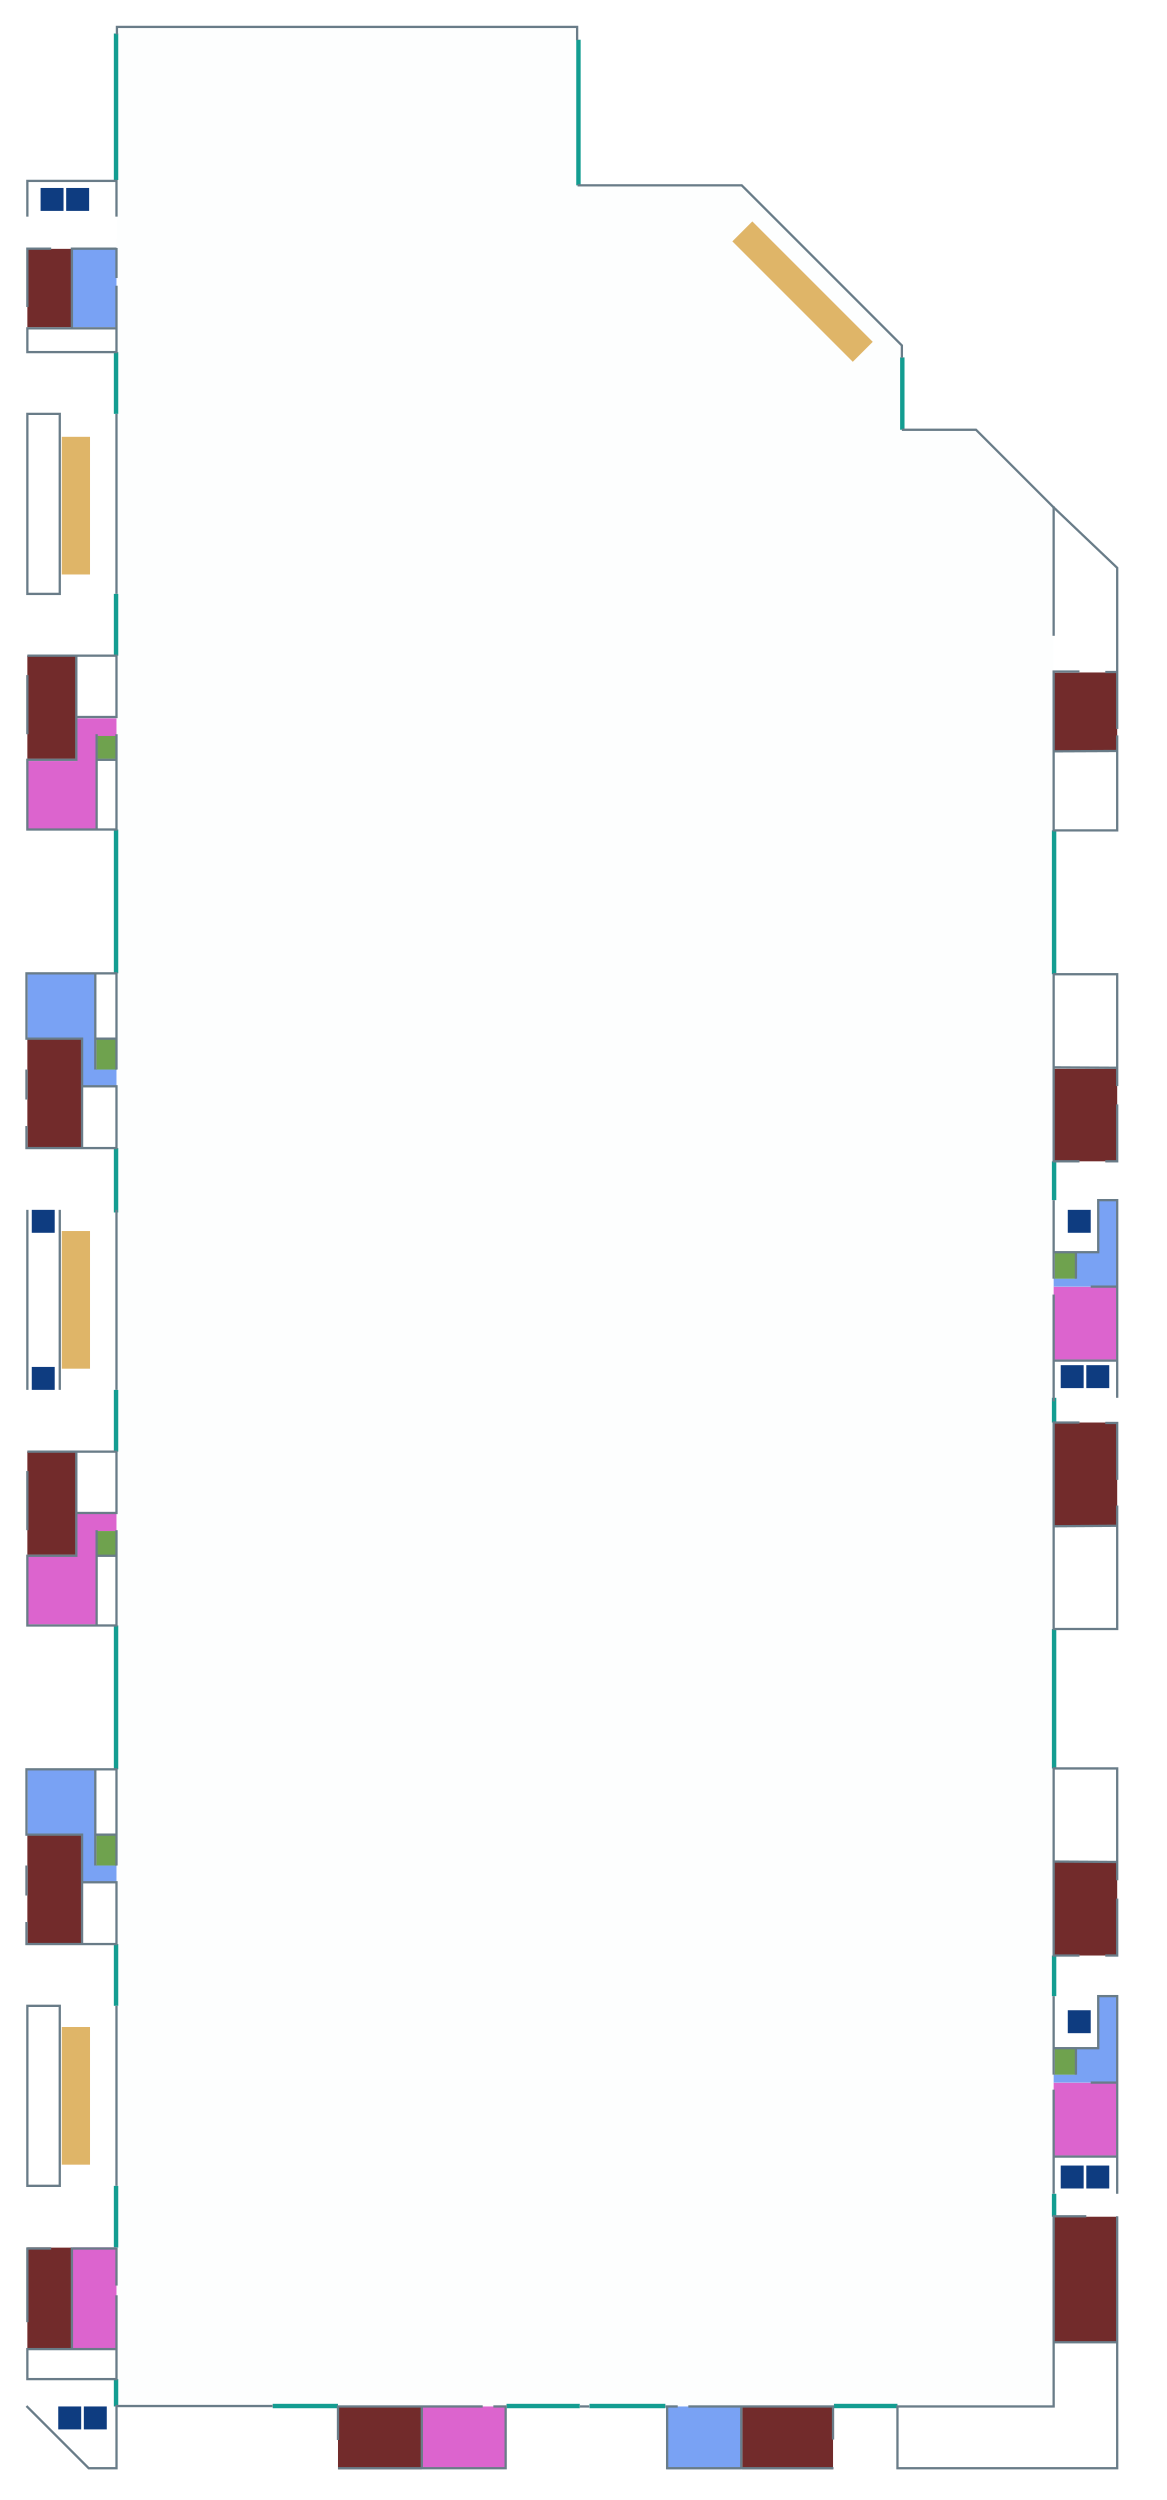
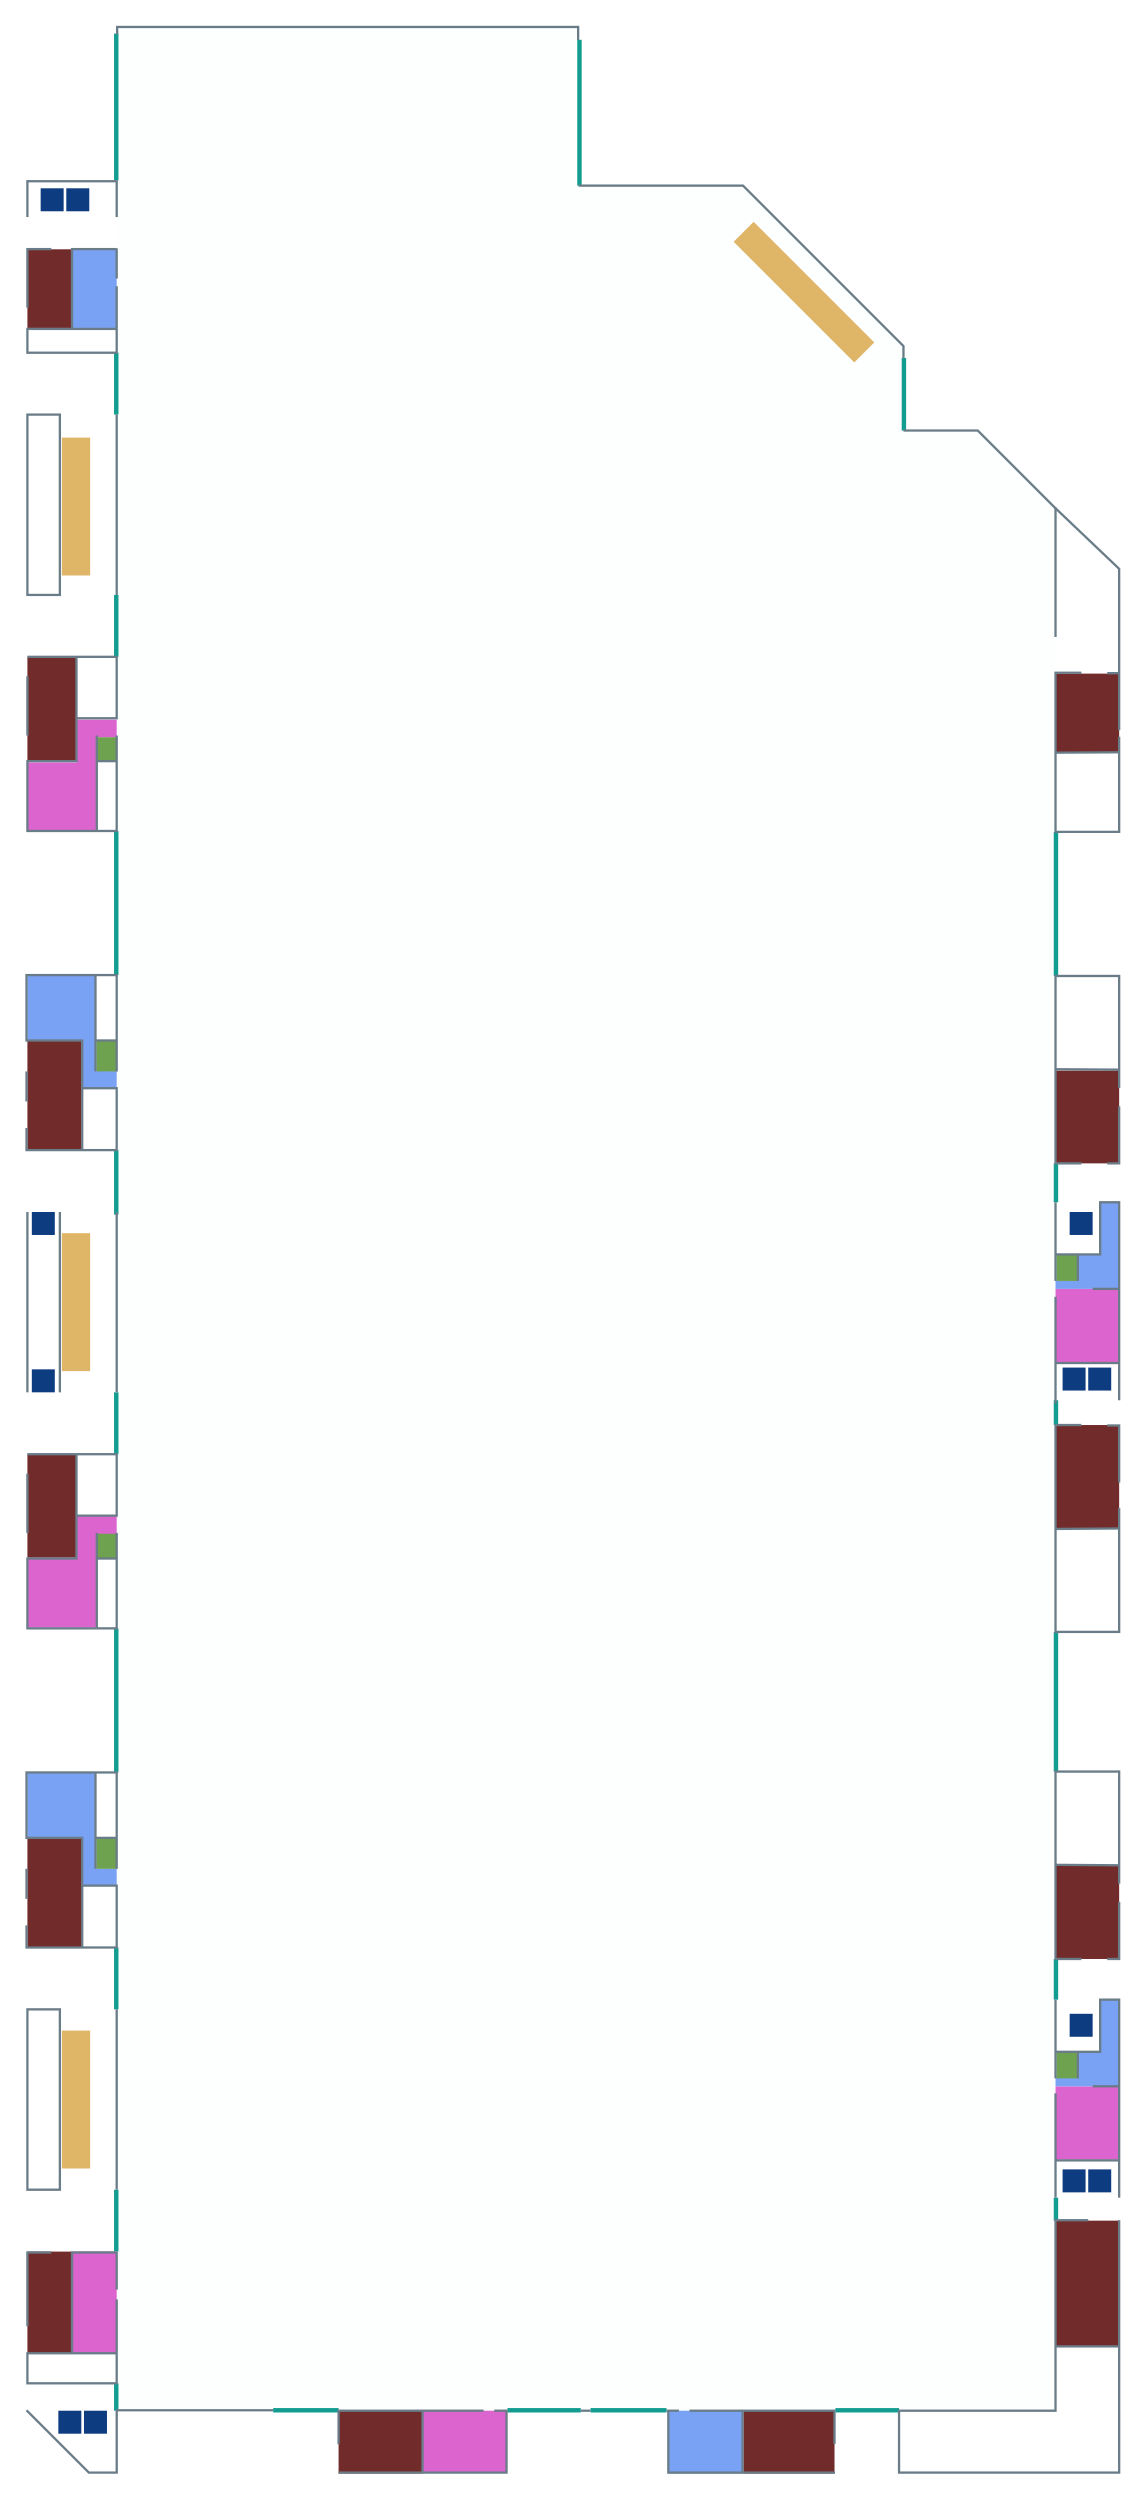
- <svg xmlns="http://www.w3.org/2000/svg" viewBox="4245 5225 1322 2833" width="1322" height="2833">
+ <svg xmlns="http://www.w3.org/2000/svg" viewBox="4245 5225 1296 2828" width="1296" height="2828">
  <style>path[id^="FLOOR"]{fill:#f8fafb}path[id^="WALL"],g[id^="WALL"] path{fill:none;stroke:#697c88;stroke-width:2.6}line[id*="DOOR"]{stroke:#139d91}</style>
  <g transform="matrix(1 0 0 1 0 0)">
    <g id="6.1">
      <path id="FLOOR__F3__H7.2" d="M4377.5 5255L4377.1 7952L5439 7952L5439 5801L5350.5 5712.5L5266.5 5712.5L5266.5 5616.5L5085 5435L4899 5435L4899 5255L4377.5 5255Z" fill="#CA0808" fill-opacity="0.2" />
      <g id="DOOR__F3__H7.2">
        <line id=" DOORS__F3__H7.2__01å·å‡ºå…¥å£_2" y1="-2.5" x2="166" y2="-2.5" transform="matrix(-4.37114e-08 -1 -1 4.37114e-08 4374 5429)" stroke="#00D0EB" stroke-width="5" />
        <line id=" DOORS__F3__H7.2__02å·å‡ºå…¥å£_2" y1="-2.5" x2="70" y2="-2.5" transform="matrix(-4.37114e-08 -1 -1 4.37114e-08 4374 5694)" stroke="#00D0EB" stroke-width="5" />
        <line id=" DOORS__F3__H7.2__03å·å‡ºå…¥å£_2" y1="-2.5" x2="70" y2="-2.5" transform="matrix(-4.37114e-08 -1 -1 4.37114e-08 4374 5968)" stroke="#00D0EB" stroke-width="5" />
        <line id=" DOORS__F3__H7.2__04å·å‡ºå…¥å£_2" y1="-2.5" x2="163" y2="-2.5" transform="matrix(-4.37114e-08 -1 -1 4.37114e-08 4374 6328)" stroke="#00D0EB" stroke-width="5" />
        <line id=" DOORS__F3__H7.2__05å·å‡ºå…¥å£_2" y1="-2.5" x2="73" y2="-2.5" transform="matrix(-4.37114e-08 -1 -1 4.37114e-08 4374 6599)" stroke="#00D0EB" stroke-width="5" />
        <line id=" DOORS__F3__H7.2__06å·å‡ºå…¥å£_2" y1="-2.5" x2="70" y2="-2.5" transform="matrix(-4.37114e-08 -1 -1 4.37114e-08 4374 6870)" stroke="#00D0EB" stroke-width="5" />
        <line id=" DOORS__F3__H7.2__07å·å‡ºå…¥å£_2" y1="-2.5" x2="163" y2="-2.5" transform="matrix(-4.37114e-08 -1 -1 4.37114e-08 4374 7230)" stroke="#00D0EB" stroke-width="5" />
        <line id=" DOORS__F3__H7.2__08å·å‡ºå…¥å£_2" y1="-2.5" x2="70" y2="-2.5" transform="matrix(-4.37114e-08 -1 -1 4.37114e-08 4374 7498)" stroke="#00D0EB" stroke-width="5" />
        <line id=" DOORS__F3__H7.2__09å·å‡ºå…¥å£_2" y1="-2.5" x2="70" y2="-2.5" transform="matrix(-4.37114e-08 -1 -1 4.37114e-08 4374 7772)" stroke="#00D0EB" stroke-width="5" />
        <line id=" DOORS__F3__H7.2__10å·å‡ºå…¥å£_2" y1="-2.5" x2="31" y2="-2.5" transform="matrix(-4.37114e-08 -1 -1 4.37114e-08 4374 7952)" stroke="#00D0EB" stroke-width="5" />
        <line id=" DOORS__F3__H7.2__11å·å‡ºå…¥å£_2" y1="-2.5" x2="74" y2="-2.5" transform="matrix(1 0 0 -1 4554 7949)" stroke="#00D0EB" stroke-width="5" />
        <line id=" DOORS__F3__H7.2__12å·å‡ºå…¥å£_2" y1="-2.5" x2="83" y2="-2.5" transform="matrix(1 0 0 -1 4819 7949)" stroke="#00D0EB" stroke-width="5" />
        <line id=" DOORS__F3__H7.2__13å·å‡ºå…¥å£_2" y1="-2.5" x2="86" y2="-2.5" transform="matrix(1 0 0 -1 4913 7949)" stroke="#00D0EB" stroke-width="5" />
        <line id=" DOORS__F3__H7.2__14å·å‡ºå…¥å£_2" y1="-2.5" x2="72" y2="-2.5" transform="matrix(1 -8.74228e-08 -8.74228e-08 -1 5190 7949)" stroke="#00D0EB" stroke-width="5" />
        <line id=" DOORS__F3__H7.2__15å·å‡ºå…¥å£_2" y1="-2.5" x2="26" y2="-2.5" transform="matrix(4.37114e-08 1 1 -4.37114e-08 5442 7711)" stroke="#00D0EB" stroke-width="5" />
        <line id=" DOORS__F3__H7.2__16å·å‡ºå…¥å£_2" y1="-2.5" x2="46" y2="-2.5" transform="matrix(4.37114e-08 1 1 -4.37114e-08 5442 7441)" stroke="#00D0EB" stroke-width="5" />
        <line id=" DOORS__F3__H7.2__17å·å‡ºå…¥å£_2" y1="-2.5" x2="158" y2="-2.5" transform="matrix(4.37114e-08 1 1 -4.37114e-08 5442 7071)" stroke="#00D0EB" stroke-width="5" />
        <line id=" DOORS__F3__H7.2__18å·å‡ºå…¥å£_2" y1="-2.5" x2="28" y2="-2.5" transform="matrix(4.37114e-08 1 1 -4.37114e-08 5442 6809)" stroke="#00D0EB" stroke-width="5" />
        <line id=" DOORS__F3__H7.2__19å·å‡ºå…¥å£_2" y1="-2.5" x2="44" y2="-2.5" transform="matrix(4.37114e-08 1 1 -4.37114e-08 5442 6541)" stroke="#00D0EB" stroke-width="5" />
        <line id=" DOORS__F3__H7.2__20å·å‡ºå…¥å£_2" y1="-2.5" x2="163" y2="-2.5" transform="matrix(4.37114e-08 1 1 -4.37114e-08 5442 6166)" stroke="#00D0EB" stroke-width="5" />
        <line id=" DOORS__F3__H7.2__21å·å‡ºå…¥å£_2" y1="-2.5" x2="82" y2="-2.5" transform="matrix(4.37114e-08 1 1 -4.37114e-08 5270 5630)" stroke="#00D0EB" stroke-width="5" />
        <line id=" DOORS__F3__H7.2__22å·å‡ºå…¥å£_2" y1="-2.5" x2="165" y2="-2.5" transform="matrix(4.37114e-08 1 1 -4.37114e-08 4903 5270)" stroke="#00D0EB" stroke-width="5" />
      </g>
      <g id="STAIRS__F3__H7.2">
        <rect id="STAIRS__F3__H7.2_13_2" width="142" height="72" transform="matrix(-4.37114e-08 -1 -1 4.37114e-08 5511 7879)" fill="#722B2B" />
        <rect id="STAIRS__F3__H7.2_12_2" width="71" height="103" transform="matrix(-4.37114e-08 -1 -1 4.37114e-08 5189 8023)" fill="#722B2B" />
        <rect id="STAIRS__F3__H7.2_11_2" width="71" height="95" transform="matrix(-4.37114e-08 -1 -1 4.37114e-08 4723 8023)" fill="#722B2B" />
        <rect id="STAIRS__F3__H7.2_10_2" width="115" height="50" transform="matrix(-4.37114e-08 -1 -1 4.37114e-08 4326 7887)" fill="#722B2B" />
        <rect id="STAIRS__F3__H7.2_09_2" width="124" height="62" transform="matrix(-4.37114e-08 -1 -1 4.37114e-08 4338 7428)" fill="#722B2B" />
        <rect id="STAIRS__F3__H7.2_08_2" width="117" height="55" transform="matrix(-4.37114e-08 -1 -1 4.37114e-08 4331 6987)" fill="#722B2B" />
        <rect id="STAIRS__F3__H7.2_07_2" width="124" height="61" transform="matrix(-4.37114e-08 -1 -1 4.37114e-08 4337 6526)" fill="#722B2B" />
        <rect id="STAIRS__F3__H7.2_06_2" width="117" height="55" transform="matrix(-4.37114e-08 -1 -1 4.37114e-08 4331 6085)" fill="#722B2B" />
        <rect id="STAIRS__F3__H7.2_05_2" width="106" height="72" transform="matrix(-4.37114e-08 -1 -1 4.37114e-08 5511 7441)" fill="#722B2B" />
        <rect id="STAIRS__F3__H7.2_04_2" width="117" height="72" transform="matrix(-4.37114e-08 -1 -1 4.37114e-08 5511 6954)" fill="#722B2B" />
        <rect id="STAIRS__F3__H7.2_03_2" width="105" height="72" transform="matrix(-4.37114e-08 -1 -1 4.37114e-08 5511 6541)" fill="#722B2B" />
        <rect id="STAIRS__F3__H7.2_02_2" width="89" height="72" transform="matrix(-4.37114e-08 -1 -1 4.37114e-08 5511 6076)" fill="#722B2B" />
        <rect id="STAIRS__F3__H7.2_01_2" width="89" height="50" transform="matrix(-4.37114e-08 -1 -1 4.37114e-08 4326 5596)" fill="#722B2B" />
      </g>
      <g id="WC_FEMALE__F3__H7.2">
        <rect id="WC_FEMALE__F3__H7.2_06_2" width="83" height="71" transform="matrix(-4.37114e-08 -1 -1 4.37114e-08 5510 6766)" fill="#DC64CE" />
        <rect id="WC_FEMALE__F3__H7.2_05_2" width="83" height="71" transform="matrix(-4.37114e-08 -1 -1 4.37114e-08 5510 7668)" fill="#DC64CE" />
        <rect id="WC_FEMALE__F3__H7.2_04_2" width="70" height="95" transform="matrix(-4.37114e-08 -1 -1 4.37114e-08 4818 8022)" fill="#DC64CE" />
        <rect id="WC_FEMALE__F3__H7.2_03_2" width="115" height="50" transform="matrix(-4.37114e-08 -1 -1 4.37114e-08 4377 7887)" fill="#DC64CE" />
        <path id="WC_FEMALE__F3__H7.2_02_2" d="M4332.05 6940L4377 6940L4377 6960.26L4353.77 6960.26L4353.77 7066L4276 7066L4276 6988.42L4332.05 6988.42L4332.05 6940Z" fill="#DC64CE" />
        <path id="WC_FEMALE__F3__H7.2_01_2" d="M4332.05 6039L4377 6039L4377 6059.26L4353.77 6059.26L4353.77 6165L4276 6165L4276 6087.42L4332.05 6087.42L4332.05 6039Z" fill="#DC64CE" />
      </g>
      <g id="WC_MALE__F3__H07.2">
        <path id="WC_MALE__F3__H7.2_06_2" d="M5510.5 6683L5439 6683L5439 6673.5L5464.5 6673.5L5464.5 6644L5490 6644L5490 6585L5510.5 6585L5510.5 6683Z" fill="#79A2F4" />
        <path id="WC_MALE__F3__H7.2_05_2" d="M5510.5 7585L5439 7585L5439 7575.5L5464.5 7575.5L5464.5 7546L5490 7546L5490 7487L5510.5 7487L5510.5 7585Z" fill="#79A2F4" />
        <rect id="WC_MALE__F3__H7.2_04_2" width="71" height="84" transform="matrix(-4.37114e-08 -1 -1 4.37114e-08 5085 8023)" fill="#79A2F4" />
        <path id="WC_MALE__F3__H7.2_03_2" d="M4338.5 7358C4351.17 7357.83 4376.6 7357.6 4377 7358L4377 7338.5L4353 7338.5L4353 7230L4276 7230L4276 7303.5L4338.5 7303.5L4338.5 7358Z" fill="#79A2F4" />
        <path id="WC_MALE__F3__H7.2_02_2" d="M4338.5 6456C4351.17 6455.83 4376.6 6455.6 4377 6456L4377 6436.5L4353 6436.5L4353 6328L4276 6328L4276 6401.5L4338.5 6401.5L4338.5 6456Z" fill="#79A2F4" />
        <rect id="WC_MALE__F3__H7.2_01_2" width="89" height="51" transform="matrix(-4.37114e-08 -1 -1 4.37114e-08 4377 5596)" fill="#79A2F4" />
      </g>
      <g id="WC_ACCESSIBLE__F3__H7.2">
        <rect id="WC_ACCESSIBLE__F3__H7.2_06_2" width="26" height="22" transform="matrix(-4.37114e-08 -1 -1 4.37114e-08 4377 6085)" fill="#6FA24E" />
        <rect id="WC_ACCESSIBLE__F3__H7.2_05_2" width="35" height="23" transform="matrix(-4.37114e-08 -1 -1 4.37114e-08 4377 6437)" fill="#6FA24E" />
        <rect id="WC_ACCESSIBLE__F3__H7.2_04_2" width="28" height="23" transform="matrix(-4.37114e-08 -1 -1 4.37114e-08 4377 6988)" fill="#6FA24E" />
        <rect id="WC_ACCESSIBLE__F3__H7.2_03_2" width="35" height="23" transform="matrix(-4.37114e-08 -1 -1 4.37114e-08 4377 7339)" fill="#6FA24E" />
        <rect id="WC_ACCESSIBLE__F3__H7.2_02_2" width="30" height="24" transform="matrix(-4.37114e-08 -1 -1 4.37114e-08 5464 7576)" fill="#6FA24E" />
        <rect id="WC_ACCESSIBLE__F3__H7.2_01_2" width="30" height="24" transform="matrix(-4.37114e-08 -1 -1 4.37114e-08 5464 6674)" fill="#6FA24E" />
      </g>
      <g id="ESCALATORS__F3__H7.2">
        <rect id="ESCALATORS__F3__H7.2_04_2" width="156" height="32" transform="matrix(-4.37114e-08 -1 -1 4.37114e-08 4347 5876)" fill="#DFB568" />
        <rect id="ESCALATORS__F3__H7.2_03_2" width="156" height="32" transform="matrix(-4.37114e-08 -1 -1 4.37114e-08 4347 6776)" fill="#DFB568" />
        <rect id="ESCALATORS__F3__H7.2_02_2" width="156" height="32" transform="matrix(-4.37114e-08 -1 -1 4.37114e-08 4347 7678)" fill="#DFB568" />
        <rect id="ESCALATORS__F3__H7.2_01_2" width="193" height="32" transform="matrix(-0.707107 -0.707107 -0.707107 0.707107 5234 5612.37)" fill="#DFB568" />
      </g>
      <g id="ELEVATORS__F3__H7.2">
        <g id="ELEVATORS__F3__H7.2_06_2">
          <path d="M4346 5464L4346 5438L4320 5438L4320 5464L4346 5464Z" fill="#0E3C80" />
          <path d="M4317 5464L4317 5438L4291 5438L4291 5464L4317 5464Z" fill="#0E3C80" />
        </g>
        <g id="ELEVATORS__F3__H7.2_05_2">
          <path d="M4366 7978L4366 7952L4340 7952L4340 7978L4366 7978Z" fill="#0E3C80" />
          <path d="M4337 7978L4337 7952L4311 7952L4311 7978L4337 7978Z" fill="#0E3C80" />
        </g>
        <g id="ELEVATORS__F3__H7.2_04_2">
          <path d="M5502 7705L5502 7679L5476 7679L5476 7705L5502 7705Z" fill="#0E3C80" />
          <path d="M5473 7705L5473 7679L5447 7679L5447 7705L5473 7705Z" fill="#0E3C80" />
        </g>
        <g id="ELEVATORS__F3__H7.2_03_2">
          <path d="M5502 6798L5502 6772L5476 6772L5476 6798L5502 6798Z" fill="#0E3C80" />
          <path d="M5473 6798L5473 6772L5447 6772L5447 6798L5473 6798Z" fill="#0E3C80" />
        </g>
        <path id="ELEVATORS__F3__H7.2_02_4" d="M5481 7529L5481 7503L5455 7503L5455 7529L5481 7529Z" fill="#0E3C80" />
        <path id="ELEVATORS__F3__H7.2_01_2" d="M5481 6622L5481 6596L5455 6596L5455 6622L5481 6622Z" fill="#0E3C80" />
        <path id="ELEVATORS__F3__H7.2_01_3" d="M4307 6622L4307 6596L4281 6596L4281 6622L4307 6622Z" fill="#0E3C80" />
        <path id="ELEVATORS__F3__H7.2_01_4" d="M4307 6800L4307 6774L4281 6774L4281 6800L4307 6800Z" fill="#0E3C80" />
      </g>
      <g id="WALLS__F3__H7.2">
        <path id="WALLS__F3__H7.2_32_3" d="M5439 7711L5439 7593" stroke="black" stroke-width="4" />
        <path id="WALLS__F3__H7.2_31_3" d="M5511 7376.5L5511 7441L5497.5 7441" stroke="black" stroke-width="4" />
        <path id="WALLS__F3__H7.2_30_3" d="M5511 6476.5L5511 6541L5497.5 6541" stroke="black" stroke-width="4" />
        <path id="WALLS__F3__H7.2_29_3" d="M5511 5986.5L5511 6051M5511 5986.5L5497.5 5986.5M5511 5986.5L5511 5868.5L5438.5 5799.5" stroke="black" stroke-width="4" />
        <path id="WALLS__F3__H7.2_28_3" d="M5511 6902L5511 6837.5L5497.5 6837.5" stroke="black" stroke-width="4" />
        <path id="WALLS__F3__H7.2_27_3" d="M5468.25 7441L5439 7441L5439 7334.5M5439 7334.5L5439 7229L5511 7229L5511 7335M5439 7334.5L5511 7335M5511 7355.75L5511 7335" stroke="black" stroke-width="4" />
        <path id="WALLS__F3__H7.2_26_3" d="M5468.25 6541L5439 6541L5439 6434.5M5439 6434.5L5439 6329L5511 6329L5511 6435M5439 6434.5L5511 6435M5511 6455.75L5511 6435" stroke="black" stroke-width="4" />
        <path id="WALLS__F3__H7.2_25_3" d="M5468.25 5986L5439 5986L5439 6076.42M5439 6076.42L5439 6166L5511 6166L5511 6076M5439 6076.42L5511 6076M5511 6058.38L5511 6076" stroke="black" stroke-width="4" />
        <path id="WALLS__F3__H7.2_24_3" d="M5468.25 6837L5439 6837L5439 6954.55M5439 6954.55L5439 7071L5511 7071L5511 6954M5439 6954.55L5511 6954M5511 6931.1L5511 6954" stroke="black" stroke-width="4" />
        <path id="WALLS__F3__H7.2_23_3" d="M5439 6813L5439 6692" stroke="black" stroke-width="4" />
        <path id="WALLS__F3__H7.2_22_3" d="M5439 5945.5L5439 5800L5351 5712L5267 5712" stroke="black" stroke-width="4" />
        <path id="WALLS__F3__H7.2_21_3" d="M5267 5630.5L5267 5616.5L5085.5 5435L4899.5 5435" stroke="black" stroke-width="4" />
        <path id="WALLS__F3__H7.2_20_3" d="M4899 5270.5L4899 5255.5L4377.5 5255.5L4377.5 5264" stroke="black" stroke-width="4" />
        <path id="WALLS__F3__H7.2_19_3" d="M4354.5 7067L4377 7067L4377 6988L4377 6959M4331.5 6870L4377 6870L4377 6939.5L4331.5 6939.5M4354.5 7067L4276 7067L4276 6988L4331.5 6988L4331.5 6939.5L4331.5 6870M4331.5 6870L4276 6870M4354.5 7067L4354.5 6988M4354.5 6959L4354.5 6988M4354.5 6988L4377 6988M4276 6959L4276 6892" stroke="black" stroke-width="4" />
        <path id="WALLS__F3__H7.2_18_3" d="M4354.5 6165L4377 6165L4377 6086L4377 6057M4331.5 5968L4377 5968L4377 6037.5L4331.5 6037.5M4354.5 6165L4276 6165L4276 6086L4331.5 6086L4331.5 6037.5L4331.5 5968M4331.5 5968L4276 5968M4354.5 6165L4354.5 6086M4354.5 6057L4354.5 6086M4354.5 6086L4377 6086M4276 6057L4276 5990" stroke="black" stroke-width="4" />
        <path id="WALLS__F3__H7.2_17_3" d="M4377 7339L4377 7304M4275 7403L4275 7428L4338 7428M4275 7373L4275 7339M4338 7358L4377 7358L4377 7428L4338 7428M4338 7358L4338 7304L4275 7304L4275 7230L4353 7230M4338 7358L4338 7428M4353 7230L4377 7230L4377 7304M4353 7230L4353 7304M4353 7339L4353 7304M4353 7304L4377 7304" stroke="black" stroke-width="4" />
        <path id="WALLS__F3__H7.2_16_3" d="M4377 6437L4377 6402M4275 6501L4275 6526L4338 6526M4275 6471L4275 6437M4338 6456L4377 6456L4377 6526L4338 6526M4338 6456L4338 6402L4275 6402L4275 6328L4353 6328M4338 6456L4338 6526M4353 6328L4377 6328L4377 6402M4353 6328L4353 6402M4353 6437L4353 6402M4353 6402L4377 6402" stroke="black" stroke-width="4" />
        <path id="WALLS__F3__H7.2_15_3" d="M4377 7498L4377 7702M4312.73 7702C4300.48 7702 4276 7702 4276 7702L4276 7498L4312.73 7498L4312.73 7702Z" stroke="black" stroke-width="4" />
        <path id="WALLS__F3__H7.2_14_3" d="M4377 6596L4377 6800M4312.73 6800L4312.73 6596M4276 6800L4276 6596" stroke="black" stroke-width="4" />
        <path id="WALLS__F3__H7.2_13_3" d="M4377 5694L4377 5898M4312.73 5898C4300.48 5898 4276 5898 4276 5898L4276 5694L4312.73 5694L4312.73 5898Z" stroke="black" stroke-width="4" />
        <path id="WALLS__F3__H7.2_12_3" d="M4377 7772L4377 7815M4326.5 7887L4276 7887L4276 7921L4377 7921L4377 7887L4377 7826M4377 7887L4326.5 7887M4326.5 7887L4326.5 7773L4377 7773M4276 7856.5L4276 7773L4303 7773" stroke="black" stroke-width="4" />
        <path id="WALLS__F3__H7.2_11_3" d="M4377 5506L4377 5540.05M4326.5 5597.07L4276 5597.07L4276 5624L4377 5624L4377 5597.07L4377 5548.77M4377 5597.07L4326.5 5597.07M4326.5 5597.07L4326.5 5506.79L4377 5506.79M4276 5572.92L4276 5506.79L4303 5506.79M4377 5470.5L4377 5430L4276 5430L4276 5470.5" stroke="black" stroke-width="4" />
        <path id="WALLS__F3__H7.2_10_3" d="M4554 7951.5L4377.03 7951.5L4377.03 8022L4345.5 8022L4275 7951.5" stroke="black" stroke-width="4" />
        <path id="WALLS__F3__H7.2_09_3" d="M4792 7952L4628 7952V7990" stroke="black" stroke-width="4" />
        <path id="WALLS__F3__H7.2_08_3" d="M4804.07 7952H4818L4818 8022L4723 8022M4628 8022L4723 8022M4723 8022V7952" stroke="black" stroke-width="4" />
        <path id="WALLS__F3__H7.2_07_3" d="M4902 7952H4913" stroke="black" stroke-width="4" />
        <path id="WALLS__F3__H7.2_06_3" d="M4999 7952H5013" stroke="black" stroke-width="4" />
        <path id="WALLS__F3__H7.2_05_3" d="M5025 7952L5189 7952L5189 7989.5" stroke="black" stroke-width="4" />
        <path id="WALLS__F3__H7.2_04_3" d="M5439 7879.25L5439 7952L5262 7952L5262 8022L5511 8022L5511 7879.25L5511 7736.5M5511 7879.25H5439M5439 7879.25L5439 7736.5H5476" stroke="black" stroke-width="4" />
        <path id="WALLS__F3__H7.2_03_3" d="M5001 7952V8022L5085 8022L5189.5 8022M5085 8022V7952" stroke="black" stroke-width="4" />
        <path id="WALLS__F3__H7.2_02_3" d="M5439 7576L5439 7546M5439 7546L5439 7487M5439 7546L5464.25 7546M5464.25 7546L5489.5 7546L5489.5 7487L5511 7487L5511 7585M5464.25 7546L5464.25 7576M5511 7711L5511 7668.84M5511 7668.84L5439 7668.84M5511 7668.84L5511 7585M5511 7585L5481 7585" stroke="black" stroke-width="4" />
        <path id="WALLS__F3__H7.2_01_3" d="M5439 6674L5439 6644M5439 6644L5439 6585M5439 6644L5464.25 6644M5464.25 6644L5489.5 6644L5489.5 6585L5511 6585L5511 6683M5464.25 6644L5464.25 6674M5511 6809L5511 6766.84M5511 6766.84L5439 6766.84M5511 6766.84L5511 6683M5511 6683L5481 6683" stroke="black" stroke-width="4" />
      </g>
    </g>
  </g>
</svg>
